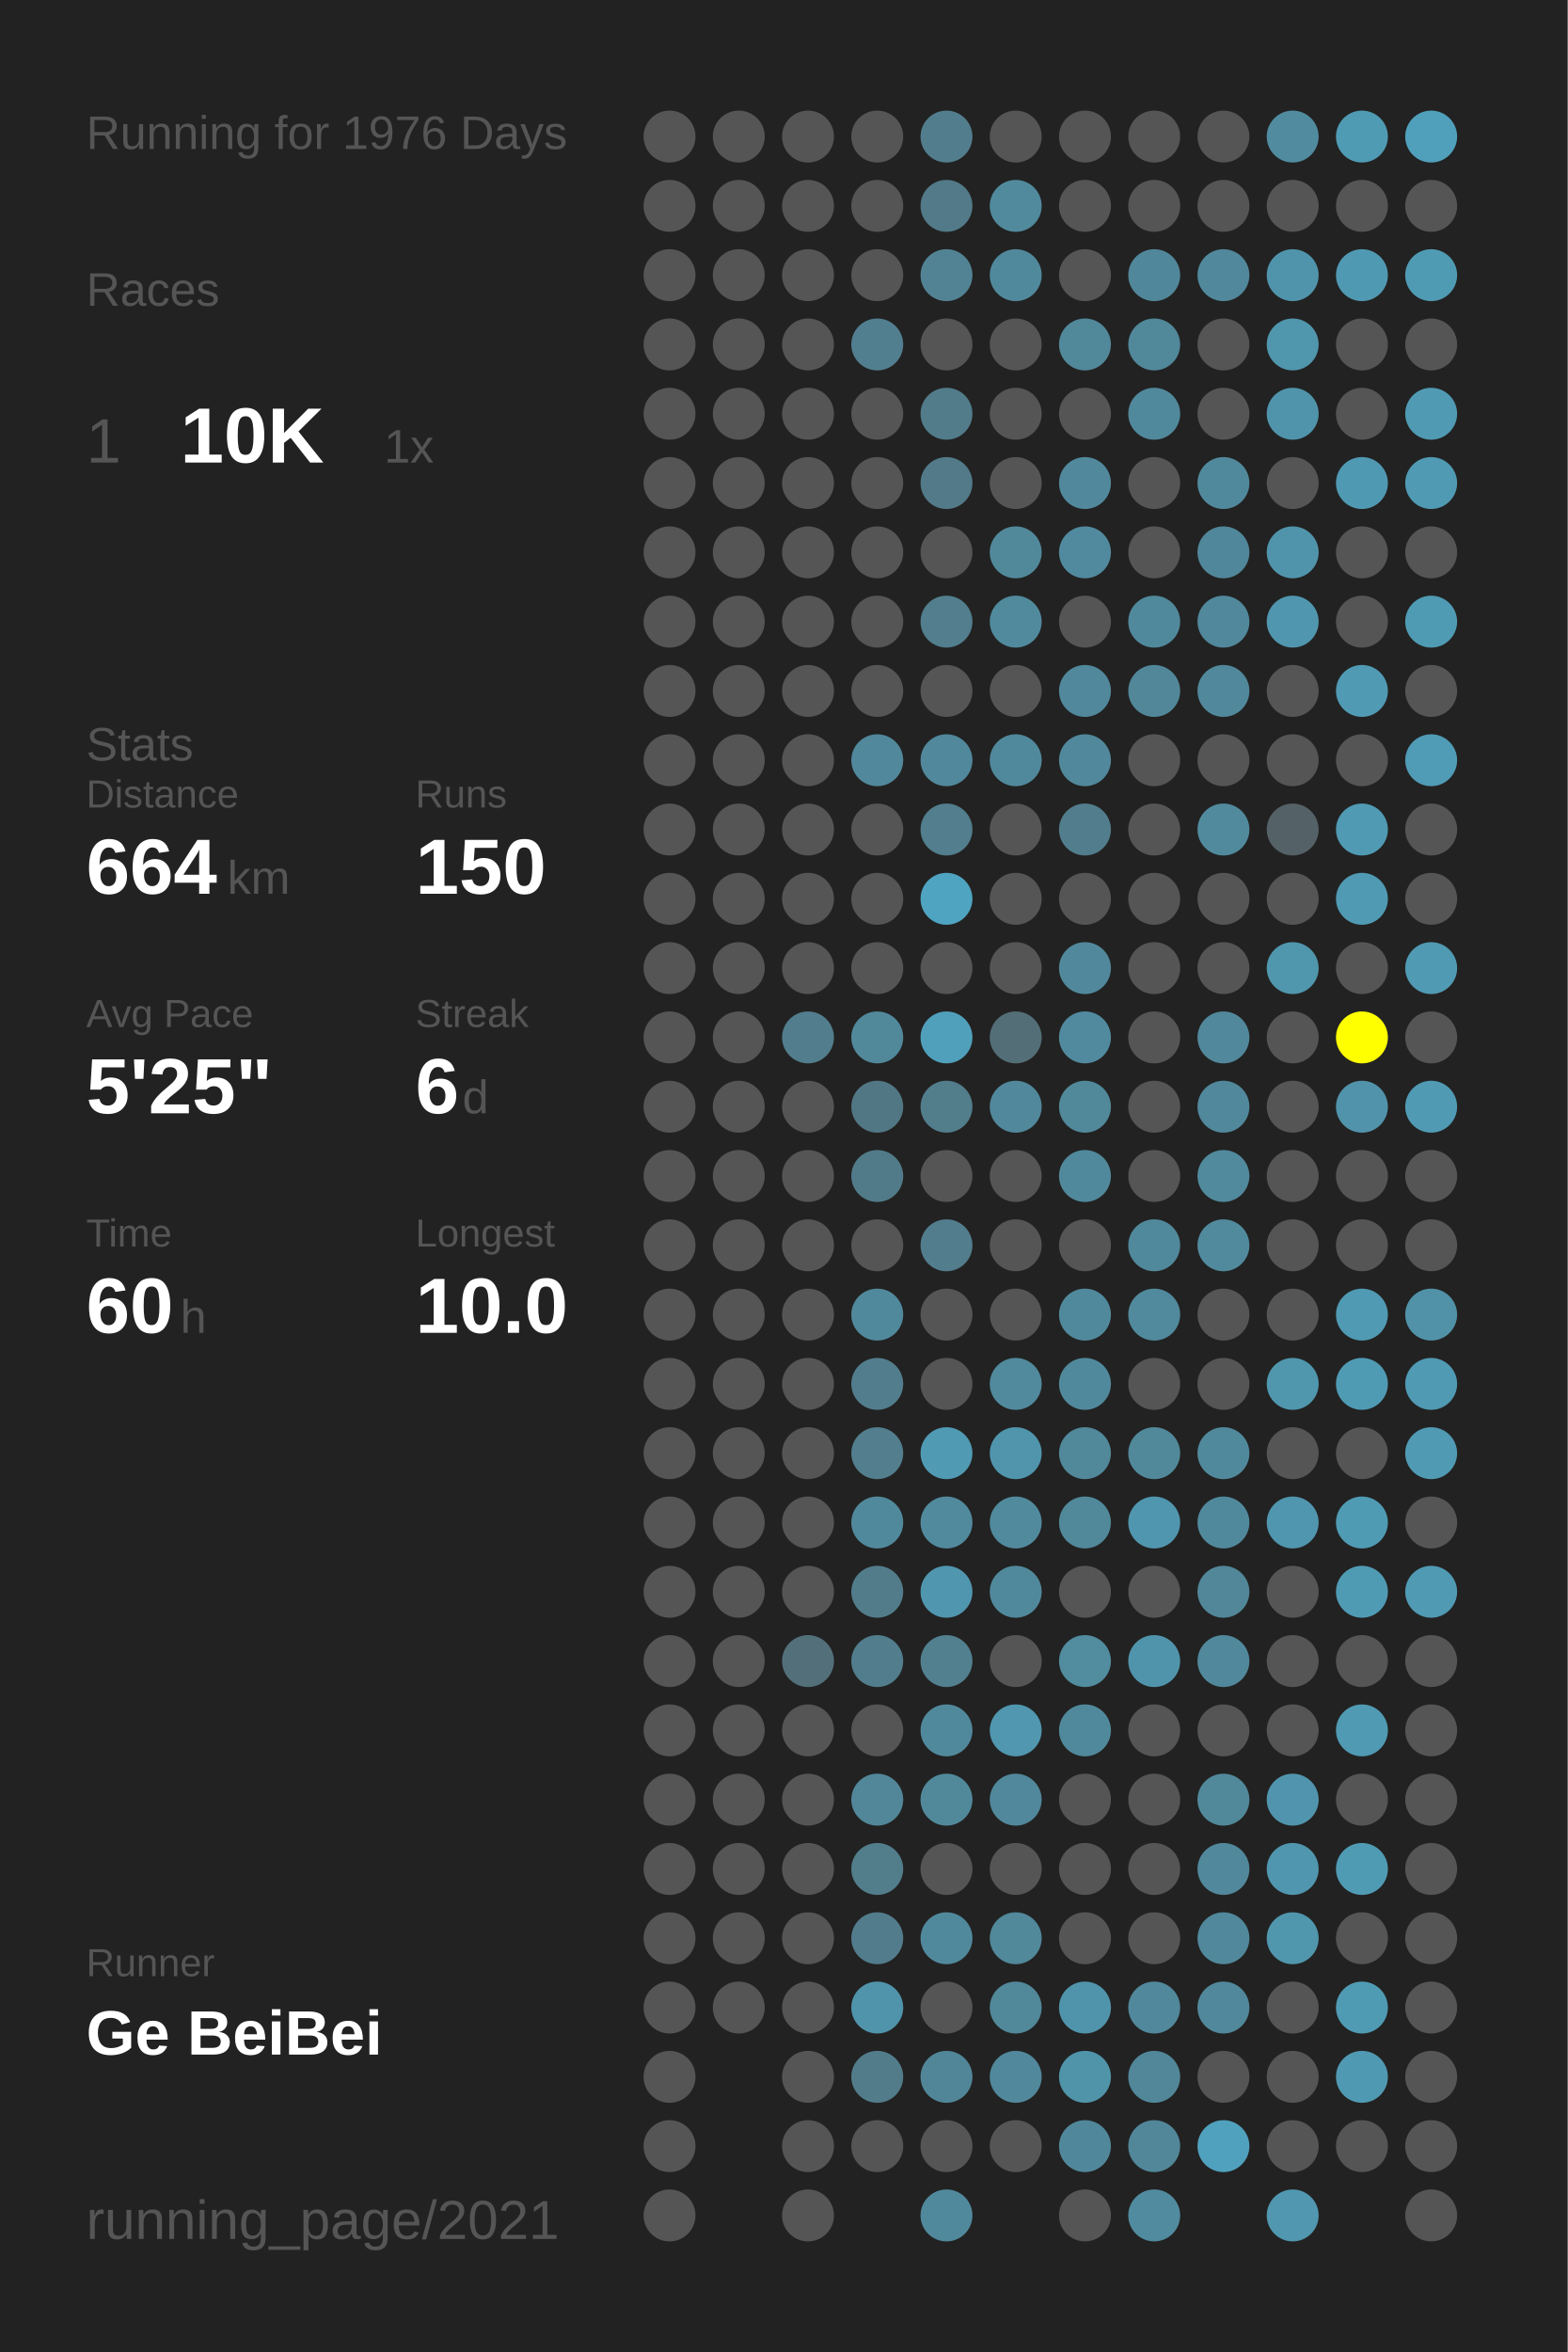
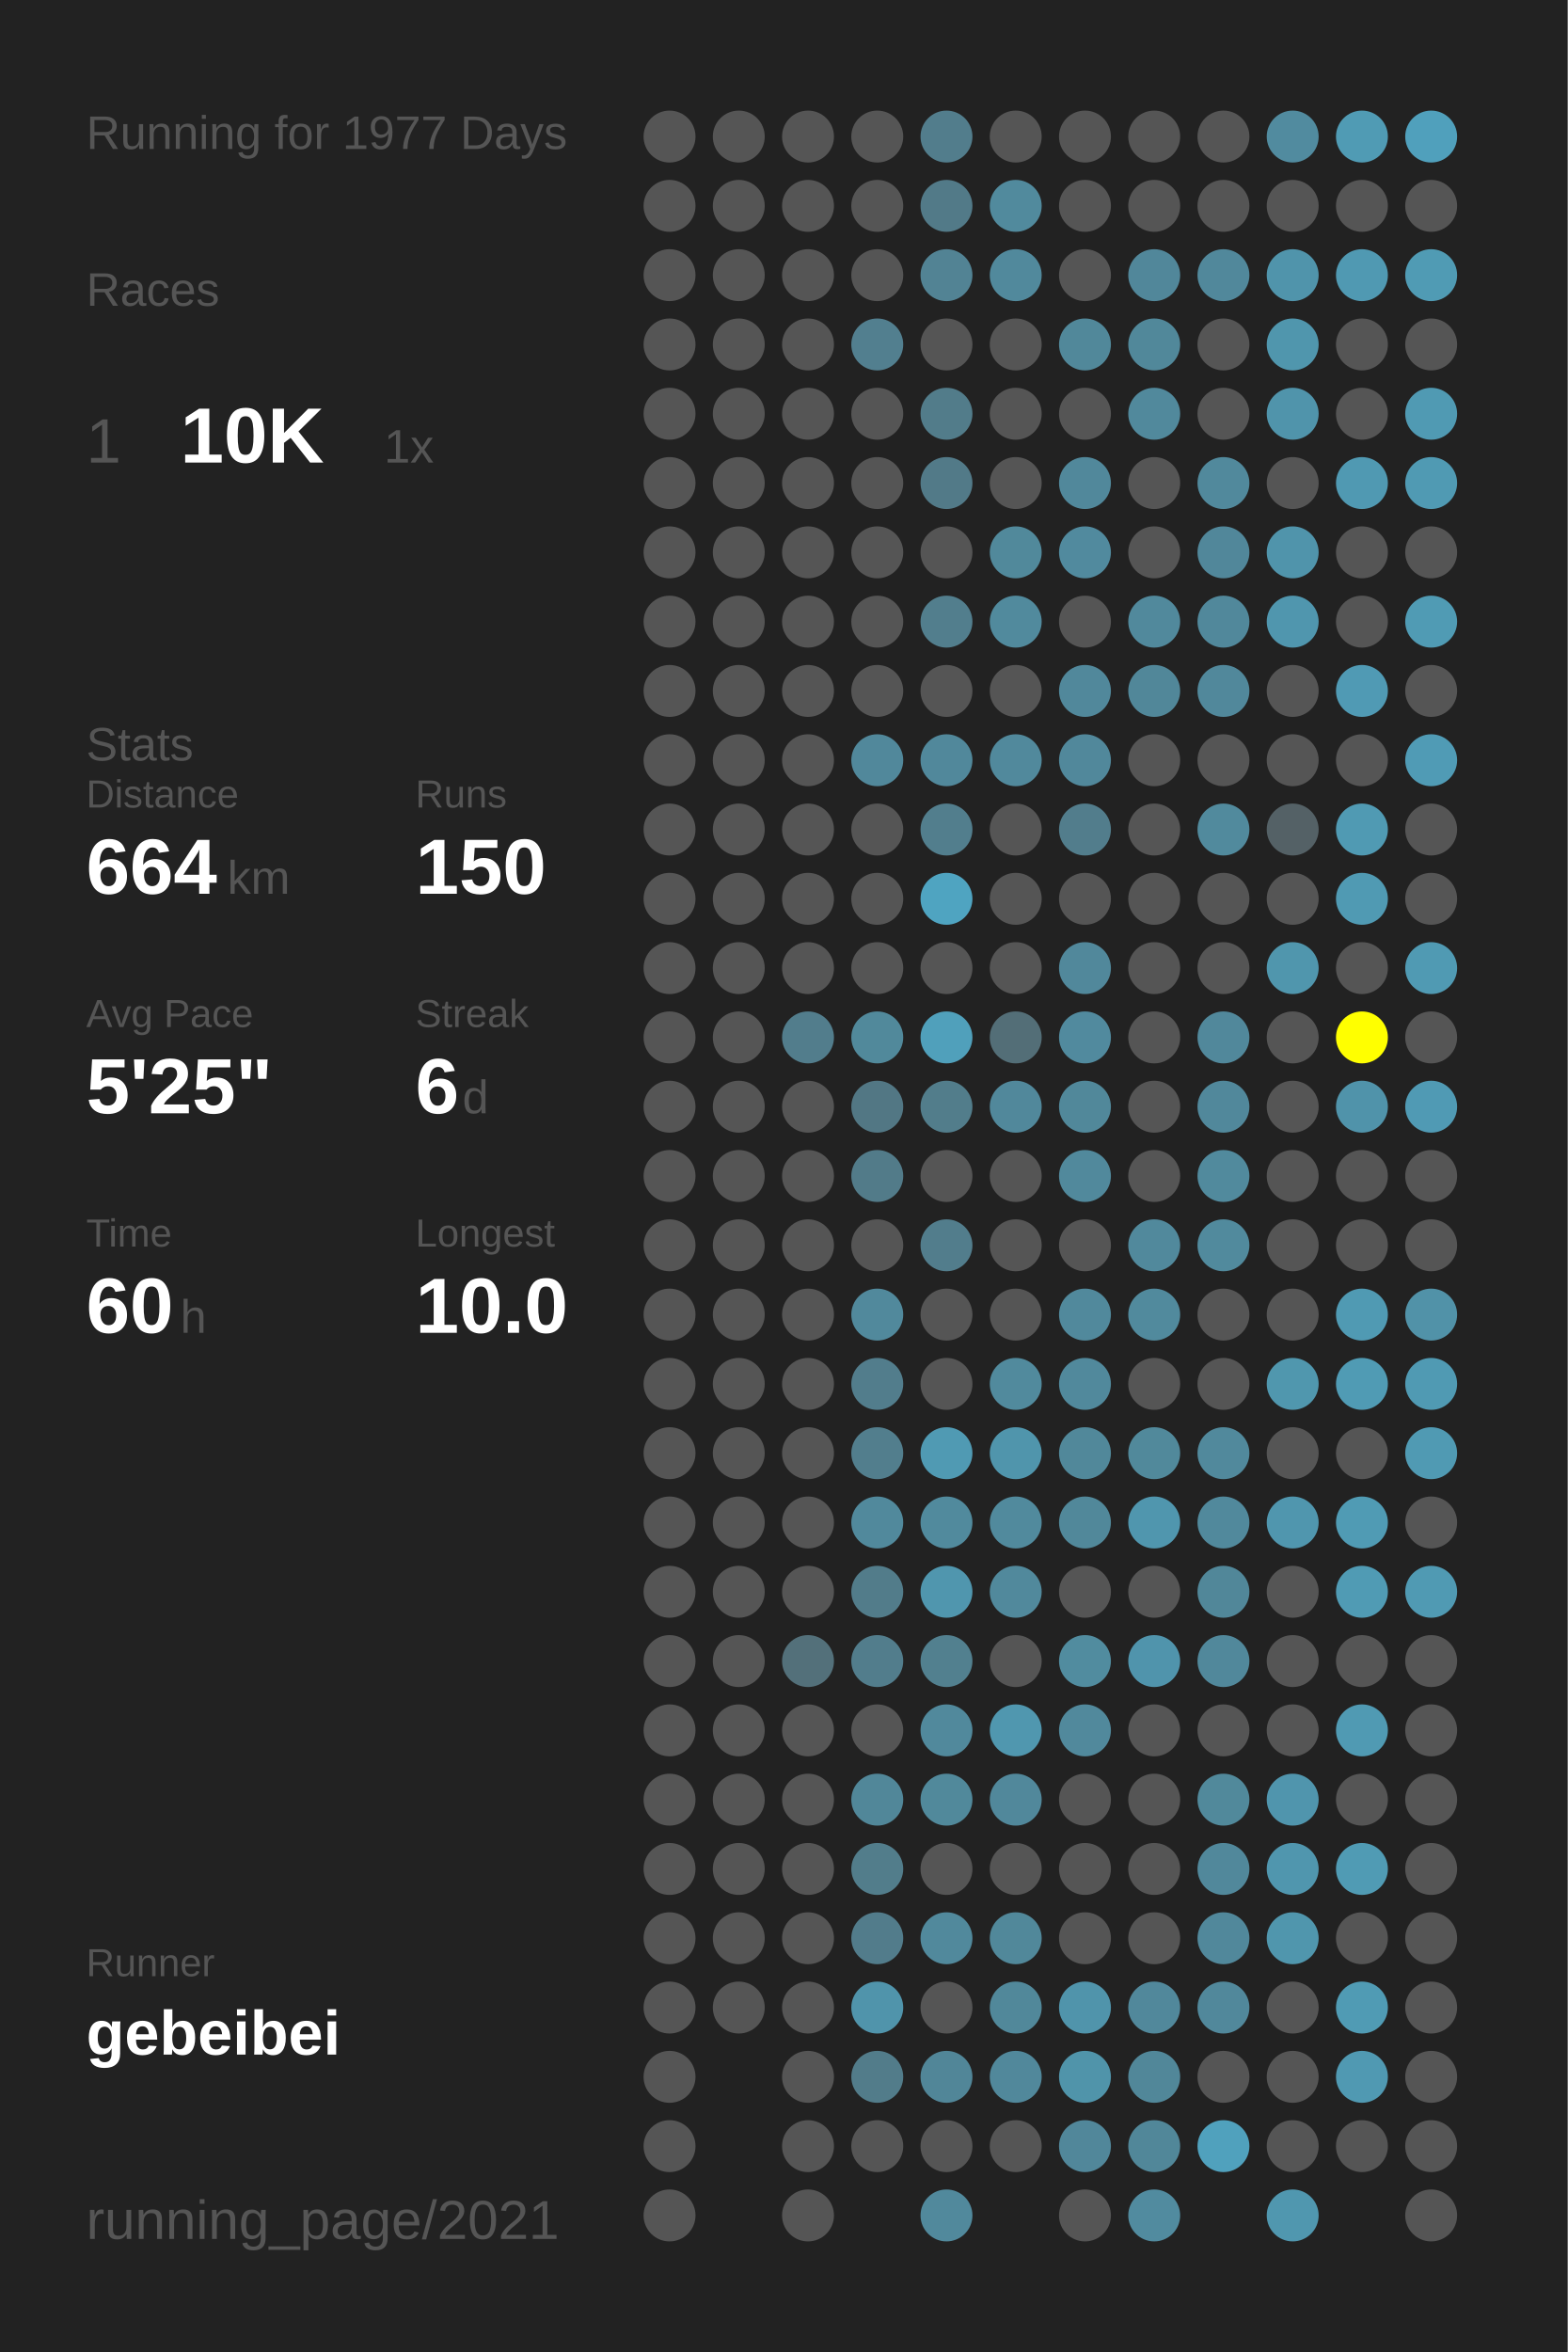
<svg xmlns="http://www.w3.org/2000/svg" baseProfile="full" height="300mm" version="1.1" viewBox="0,0,200,300" width="200mm">
  <defs />
  <rect fill="#222222" height="300" width="200" x="0" y="0" />
-   <text fill="#555555" style="font-size:6px; font-family:Arial;" x="11" y="19">Running for 1976 Days</text>
+   <text fill="#555555" style="font-size:6px; font-family:Arial;" x="11" y="19">Running for 1977 Days</text>
  <text fill="#555555" style="font-size:6px; font-family:Arial;" x="11" y="39">Races</text>
  <text fill="#555555" style="font-size:8px; font-family:Arial;" x="11" y="59">1</text>
  <text fill="#FFFFFF" style="font-size:10px; font-family:Arial; font-weight:bold;" x="23" y="59">10K</text>
  <text fill="#555555" style="font-size:6px; font-family:Arial;" x="49" y="59">1x</text>
  <text fill="#555555" style="font-size:6px; font-family:Arial;" x="11" y="97">Stats</text>
  <text fill="#555555" style="font-size:5px; font-family:Arial;" x="11" y="103">Distance</text>
  <text fill="#FFFFFF" style="font-size:10px; font-family:Arial; font-weight:bold;" x="11" y="114">664</text>
  <text fill="#555555" style="font-size:6px; font-family:Arial;" x="29" y="114">km</text>
  <text fill="#555555" style="font-size:5px; font-family:Arial;" x="53" y="103">Runs</text>
  <text fill="#FFFFFF" style="font-size:10px; font-family:Arial; font-weight:bold;" x="53" y="114">150</text>
  <text fill="#555555" style="font-size:5px; font-family:Arial;" x="11" y="131">Avg Pace</text>
  <text fill="#FFFFFF" style="font-size:10px; font-family:Arial; font-weight:bold;" x="11" y="142">5'25"</text>
  <text fill="#555555" style="font-size:5px; font-family:Arial;" x="53" y="131">Streak</text>
  <text fill="#FFFFFF" style="font-size:10px; font-family:Arial; font-weight:bold;" x="53" y="142">6</text>
  <text fill="#555555" style="font-size:6px; font-family:Arial;" x="59" y="142">d</text>
  <text fill="#555555" style="font-size:5px; font-family:Arial;" x="11" y="159">Time</text>
  <text fill="#FFFFFF" style="font-size:10px; font-family:Arial; font-weight:bold;" x="11" y="170">60</text>
  <text fill="#555555" style="font-size:6px; font-family:Arial;" x="23" y="170">h</text>
  <text fill="#555555" style="font-size:5px; font-family:Arial;" x="53" y="159">Longest</text>
  <text fill="#FFFFFF" style="font-size:10px; font-family:Arial; font-weight:bold;" x="53" y="170">10.0</text>
  <text fill="#555555" style="font-size:5px; font-family:Arial;" x="11" y="252.065">Runner</text>
-   <text fill="#FFFFFF" style="font-size:8px; font-family:Arial; font-weight:bold;" x="11" y="262.065">Ge BeiBei</text>
+   <text fill="#FFFFFF" style="font-size:8px; font-family:Arial; font-weight:bold;" x="11" y="262.065">gebeibei</text>
  <text fill="#555555" style="font-size:7px; font-family:Arial;" x="11" y="285.581">running_page/2021</text>
  <circle cx="85.417" cy="17.419" fill="#555555" r="3.312" />
  <circle cx="85.417" cy="26.258" fill="#555555" r="3.312" />
  <circle cx="85.417" cy="35.097" fill="#555555" r="3.312" />
  <circle cx="85.417" cy="43.935" fill="#555555" r="3.312" />
  <circle cx="85.417" cy="52.774" fill="#555555" r="3.312" />
  <circle cx="85.417" cy="61.613" fill="#555555" r="3.312" />
  <circle cx="85.417" cy="70.452" fill="#555555" r="3.312" />
  <circle cx="85.417" cy="79.29" fill="#555555" r="3.312" />
  <circle cx="85.417" cy="88.129" fill="#555555" r="3.312" />
  <circle cx="85.417" cy="96.968" fill="#555555" r="3.312" />
  <circle cx="85.417" cy="105.806" fill="#555555" r="3.312" />
  <circle cx="85.417" cy="114.645" fill="#555555" r="3.312" />
  <circle cx="85.417" cy="123.484" fill="#555555" r="3.312" />
  <circle cx="85.417" cy="132.323" fill="#555555" r="3.312" />
  <circle cx="85.417" cy="141.161" fill="#555555" r="3.312" />
  <circle cx="85.417" cy="150" fill="#555555" r="3.312" />
  <circle cx="85.417" cy="158.839" fill="#555555" r="3.312" />
  <circle cx="85.417" cy="167.677" fill="#555555" r="3.312" />
  <circle cx="85.417" cy="176.516" fill="#555555" r="3.312" />
  <circle cx="85.417" cy="185.355" fill="#555555" r="3.312" />
  <circle cx="85.417" cy="194.194" fill="#555555" r="3.312" />
  <circle cx="85.417" cy="203.032" fill="#555555" r="3.312" />
  <circle cx="85.417" cy="211.871" fill="#555555" r="3.312" />
  <circle cx="85.417" cy="220.71" fill="#555555" r="3.312" />
  <circle cx="85.417" cy="229.548" fill="#555555" r="3.312" />
  <circle cx="85.417" cy="238.387" fill="#555555" r="3.312" />
  <circle cx="85.417" cy="247.226" fill="#555555" r="3.312" />
  <circle cx="85.417" cy="256.065" fill="#555555" r="3.312" />
  <circle cx="85.417" cy="264.903" fill="#555555" r="3.312" />
  <circle cx="85.417" cy="273.742" fill="#555555" r="3.312" />
  <circle cx="85.417" cy="282.581" fill="#555555" r="3.312" />
  <circle cx="94.25" cy="17.419" fill="#555555" r="3.312" />
  <circle cx="94.25" cy="26.258" fill="#555555" r="3.312" />
  <circle cx="94.25" cy="35.097" fill="#555555" r="3.312" />
  <circle cx="94.25" cy="43.935" fill="#555555" r="3.312" />
  <circle cx="94.25" cy="52.774" fill="#555555" r="3.312" />
  <circle cx="94.25" cy="61.613" fill="#555555" r="3.312" />
  <circle cx="94.25" cy="70.452" fill="#555555" r="3.312" />
  <circle cx="94.25" cy="79.29" fill="#555555" r="3.312" />
  <circle cx="94.25" cy="88.129" fill="#555555" r="3.312" />
  <circle cx="94.25" cy="96.968" fill="#555555" r="3.312" />
  <circle cx="94.25" cy="105.806" fill="#555555" r="3.312" />
  <circle cx="94.25" cy="114.645" fill="#555555" r="3.312" />
  <circle cx="94.25" cy="123.484" fill="#555555" r="3.312" />
  <circle cx="94.25" cy="132.323" fill="#555555" r="3.312" />
  <circle cx="94.25" cy="141.161" fill="#555555" r="3.312" />
  <circle cx="94.25" cy="150" fill="#555555" r="3.312" />
  <circle cx="94.25" cy="158.839" fill="#555555" r="3.312" />
  <circle cx="94.25" cy="167.677" fill="#555555" r="3.312" />
  <circle cx="94.25" cy="176.516" fill="#555555" r="3.312" />
  <circle cx="94.25" cy="185.355" fill="#555555" r="3.312" />
  <circle cx="94.25" cy="194.194" fill="#555555" r="3.312" />
  <circle cx="94.25" cy="203.032" fill="#555555" r="3.312" />
  <circle cx="94.25" cy="211.871" fill="#555555" r="3.312" />
  <circle cx="94.25" cy="220.71" fill="#555555" r="3.312" />
  <circle cx="94.25" cy="229.548" fill="#555555" r="3.312" />
  <circle cx="94.25" cy="238.387" fill="#555555" r="3.312" />
  <circle cx="94.25" cy="247.226" fill="#555555" r="3.312" />
  <circle cx="94.25" cy="256.065" fill="#555555" r="3.312" />
  <circle cx="103.083" cy="17.419" fill="#555555" r="3.312" />
  <circle cx="103.083" cy="26.258" fill="#555555" r="3.312" />
  <circle cx="103.083" cy="35.097" fill="#555555" r="3.312" />
  <circle cx="103.083" cy="43.935" fill="#555555" r="3.312" />
  <circle cx="103.083" cy="52.774" fill="#555555" r="3.312" />
  <circle cx="103.083" cy="61.613" fill="#555555" r="3.312" />
  <circle cx="103.083" cy="70.452" fill="#555555" r="3.312" />
  <circle cx="103.083" cy="79.29" fill="#555555" r="3.312" />
  <circle cx="103.083" cy="88.129" fill="#555555" r="3.312" />
  <circle cx="103.083" cy="96.968" fill="#555555" r="3.312" />
  <circle cx="103.083" cy="105.806" fill="#555555" r="3.312" />
  <circle cx="103.083" cy="114.645" fill="#555555" r="3.312" />
  <circle cx="103.083" cy="123.484" fill="#555555" r="3.312" />
  <circle cx="103.083" cy="132.323" fill="#527d8c" r="3.312" />
  <circle cx="103.083" cy="141.161" fill="#555555" r="3.312" />
  <circle cx="103.083" cy="150" fill="#555555" r="3.312" />
  <circle cx="103.083" cy="158.839" fill="#555555" r="3.312" />
  <circle cx="103.083" cy="167.677" fill="#555555" r="3.312" />
  <circle cx="103.083" cy="176.516" fill="#555555" r="3.312" />
  <circle cx="103.083" cy="185.355" fill="#555555" r="3.312" />
  <circle cx="103.083" cy="194.194" fill="#555555" r="3.312" />
  <circle cx="103.083" cy="203.032" fill="#555555" r="3.312" />
  <circle cx="103.083" cy="211.871" fill="#53707a" r="3.312" />
  <circle cx="103.083" cy="220.71" fill="#555555" r="3.312" />
  <circle cx="103.083" cy="229.548" fill="#555555" r="3.312" />
  <circle cx="103.083" cy="238.387" fill="#555555" r="3.312" />
  <circle cx="103.083" cy="247.226" fill="#555555" r="3.312" />
  <circle cx="103.083" cy="256.065" fill="#555555" r="3.312" />
  <circle cx="103.083" cy="264.903" fill="#555555" r="3.312" />
  <circle cx="103.083" cy="273.742" fill="#555555" r="3.312" />
  <circle cx="103.083" cy="282.581" fill="#555555" r="3.312" />
  <circle cx="111.917" cy="17.419" fill="#555555" r="3.312" />
  <circle cx="111.917" cy="26.258" fill="#555555" r="3.312" />
  <circle cx="111.917" cy="35.097" fill="#555555" r="3.312" />
  <circle cx="111.917" cy="43.935" fill="#527f8f" r="3.312" />
  <circle cx="111.917" cy="52.774" fill="#555555" r="3.312" />
  <circle cx="111.917" cy="61.613" fill="#555555" r="3.312" />
  <circle cx="111.917" cy="70.452" fill="#555555" r="3.312" />
  <circle cx="111.917" cy="79.29" fill="#555555" r="3.312" />
  <circle cx="111.917" cy="88.129" fill="#555555" r="3.312" />
  <circle cx="111.917" cy="96.968" fill="#51889b" r="3.312" />
  <circle cx="111.917" cy="105.806" fill="#555555" r="3.312" />
  <circle cx="111.917" cy="114.645" fill="#555555" r="3.312" />
  <circle cx="111.917" cy="123.484" fill="#555555" r="3.312" />
  <circle cx="111.917" cy="132.323" fill="#51899b" r="3.312" />
  <circle cx="111.917" cy="141.161" fill="#527784" r="3.312" />
  <circle cx="111.917" cy="150" fill="#527b89" r="3.312" />
  <circle cx="111.917" cy="158.839" fill="#555555" r="3.312" />
  <circle cx="111.917" cy="167.677" fill="#51899c" r="3.312" />
  <circle cx="111.917" cy="176.516" fill="#527d8c" r="3.312" />
  <circle cx="111.917" cy="185.355" fill="#527e8d" r="3.312" />
  <circle cx="111.917" cy="194.194" fill="#51899c" r="3.312" />
  <circle cx="111.917" cy="203.032" fill="#527c8a" r="3.312" />
  <circle cx="111.917" cy="211.871" fill="#527d8c" r="3.312" />
  <circle cx="111.917" cy="220.71" fill="#555555" r="3.312" />
  <circle cx="111.917" cy="229.548" fill="#518799" r="3.312" />
  <circle cx="111.917" cy="238.387" fill="#527d8b" r="3.312" />
  <circle cx="111.917" cy="247.226" fill="#527c8b" r="3.312" />
  <circle cx="111.917" cy="256.065" fill="#5094ab" r="3.312" />
  <circle cx="111.917" cy="264.903" fill="#527c8a" r="3.312" />
  <circle cx="111.917" cy="273.742" fill="#555555" r="3.312" />
  <circle cx="120.75" cy="17.419" fill="#527d8c" r="3.312" />
  <circle cx="120.75" cy="26.258" fill="#527a88" r="3.312" />
  <circle cx="120.75" cy="35.097" fill="#528394" r="3.312" />
  <circle cx="120.75" cy="43.935" fill="#555555" r="3.312" />
  <circle cx="120.75" cy="52.774" fill="#527c8a" r="3.312" />
  <circle cx="120.75" cy="61.613" fill="#527a88" r="3.312" />
  <circle cx="120.75" cy="70.452" fill="#555555" r="3.312" />
  <circle cx="120.75" cy="79.29" fill="#527e8d" r="3.312" />
  <circle cx="120.75" cy="88.129" fill="#555555" r="3.312" />
  <circle cx="120.75" cy="96.968" fill="#51889b" r="3.312" />
  <circle cx="120.75" cy="105.806" fill="#527e8d" r="3.312" />
  <circle cx="120.75" cy="114.645" fill="#4fa4c1" r="3.312" />
  <circle cx="120.75" cy="123.484" fill="#555555" r="3.312" />
  <circle cx="120.75" cy="132.323" fill="#50a0bb" r="3.312" />
  <circle cx="120.75" cy="141.161" fill="#527d8b" r="3.312" />
  <circle cx="120.75" cy="150" fill="#555555" r="3.312" />
  <circle cx="120.75" cy="158.839" fill="#527d8c" r="3.312" />
  <circle cx="120.75" cy="167.677" fill="#555555" r="3.312" />
  <circle cx="120.75" cy="176.516" fill="#555555" r="3.312" />
  <circle cx="120.75" cy="185.355" fill="#509ab3" r="3.312" />
  <circle cx="120.75" cy="194.194" fill="#518a9d" r="3.312" />
  <circle cx="120.75" cy="203.032" fill="#5096ae" r="3.312" />
  <circle cx="120.75" cy="211.871" fill="#52808f" r="3.312" />
  <circle cx="120.75" cy="220.71" fill="#51899c" r="3.312" />
  <circle cx="120.75" cy="229.548" fill="#51899b" r="3.312" />
  <circle cx="120.75" cy="238.387" fill="#555555" r="3.312" />
  <circle cx="120.75" cy="247.226" fill="#51899c" r="3.312" />
  <circle cx="120.75" cy="256.065" fill="#555555" r="3.312" />
  <circle cx="120.75" cy="264.903" fill="#518698" r="3.312" />
  <circle cx="120.75" cy="273.742" fill="#555555" r="3.312" />
  <circle cx="120.75" cy="282.581" fill="#51899c" r="3.312" />
  <circle cx="129.583" cy="17.419" fill="#555555" r="3.312" />
  <circle cx="129.583" cy="26.258" fill="#518a9d" r="3.312" />
  <circle cx="129.583" cy="35.097" fill="#51899c" r="3.312" />
  <circle cx="129.583" cy="43.935" fill="#555555" r="3.312" />
  <circle cx="129.583" cy="52.774" fill="#555555" r="3.312" />
  <circle cx="129.583" cy="61.613" fill="#555555" r="3.312" />
  <circle cx="129.583" cy="70.452" fill="#51899b" r="3.312" />
  <circle cx="129.583" cy="79.29" fill="#518a9d" r="3.312" />
  <circle cx="129.583" cy="88.129" fill="#555555" r="3.312" />
  <circle cx="129.583" cy="96.968" fill="#51899c" r="3.312" />
  <circle cx="129.583" cy="105.806" fill="#555555" r="3.312" />
  <circle cx="129.583" cy="114.645" fill="#555555" r="3.312" />
  <circle cx="129.583" cy="123.484" fill="#555555" r="3.312" />
  <circle cx="129.583" cy="132.323" fill="#536e77" r="3.312" />
  <circle cx="129.583" cy="141.161" fill="#51889b" r="3.312" />
  <circle cx="129.583" cy="150" fill="#555555" r="3.312" />
  <circle cx="129.583" cy="158.839" fill="#555555" r="3.312" />
  <circle cx="129.583" cy="167.677" fill="#555555" r="3.312" />
  <circle cx="129.583" cy="176.516" fill="#518a9d" r="3.312" />
  <circle cx="129.583" cy="185.355" fill="#5095ac" r="3.312" />
  <circle cx="129.583" cy="194.194" fill="#518a9d" r="3.312" />
  <circle cx="129.583" cy="203.032" fill="#51899c" r="3.312" />
  <circle cx="129.583" cy="211.871" fill="#555555" r="3.312" />
  <circle cx="129.583" cy="220.71" fill="#5097af" r="3.312" />
  <circle cx="129.583" cy="229.548" fill="#51889b" r="3.312" />
  <circle cx="129.583" cy="238.387" fill="#555555" r="3.312" />
  <circle cx="129.583" cy="247.226" fill="#51889a" r="3.312" />
  <circle cx="129.583" cy="256.065" fill="#51889a" r="3.312" />
  <circle cx="129.583" cy="264.903" fill="#51889b" r="3.312" />
  <circle cx="129.583" cy="273.742" fill="#555555" r="3.312" />
  <circle cx="138.417" cy="17.419" fill="#555555" r="3.312" />
  <circle cx="138.417" cy="26.258" fill="#555555" r="3.312" />
  <circle cx="138.417" cy="35.097" fill="#555555" r="3.312" />
  <circle cx="138.417" cy="43.935" fill="#51889a" r="3.312" />
  <circle cx="138.417" cy="52.774" fill="#555555" r="3.312" />
  <circle cx="138.417" cy="61.613" fill="#51889b" r="3.312" />
  <circle cx="138.417" cy="70.452" fill="#518a9e" r="3.312" />
  <circle cx="138.417" cy="79.29" fill="#555555" r="3.312" />
  <circle cx="138.417" cy="88.129" fill="#51889b" r="3.312" />
  <circle cx="138.417" cy="96.968" fill="#51889b" r="3.312" />
  <circle cx="138.417" cy="105.806" fill="#527d8c" r="3.312" />
  <circle cx="138.417" cy="114.645" fill="#555555" r="3.312" />
  <circle cx="138.417" cy="123.484" fill="#51889b" r="3.312" />
  <circle cx="138.417" cy="132.323" fill="#518a9e" r="3.312" />
  <circle cx="138.417" cy="141.161" fill="#51889a" r="3.312" />
  <circle cx="138.417" cy="150" fill="#51899c" r="3.312" />
  <circle cx="138.417" cy="158.839" fill="#555555" r="3.312" />
  <circle cx="138.417" cy="167.677" fill="#51899c" r="3.312" />
  <circle cx="138.417" cy="176.516" fill="#51899c" r="3.312" />
  <circle cx="138.417" cy="185.355" fill="#51889a" r="3.312" />
  <circle cx="138.417" cy="194.194" fill="#51889a" r="3.312" />
  <circle cx="138.417" cy="203.032" fill="#555555" r="3.312" />
  <circle cx="138.417" cy="211.871" fill="#518c9f" r="3.312" />
  <circle cx="138.417" cy="220.71" fill="#51899c" r="3.312" />
  <circle cx="138.417" cy="229.548" fill="#555555" r="3.312" />
  <circle cx="138.417" cy="238.387" fill="#555555" r="3.312" />
  <circle cx="138.417" cy="247.226" fill="#555555" r="3.312" />
  <circle cx="138.417" cy="256.065" fill="#5094ab" r="3.312" />
  <circle cx="138.417" cy="264.903" fill="#5094aa" r="3.312" />
  <circle cx="138.417" cy="273.742" fill="#51879a" r="3.312" />
  <circle cx="138.417" cy="282.581" fill="#555555" r="3.312" />
  <circle cx="147.25" cy="17.419" fill="#555555" r="3.312" />
  <circle cx="147.25" cy="26.258" fill="#555555" r="3.312" />
  <circle cx="147.25" cy="35.097" fill="#51879a" r="3.312" />
  <circle cx="147.25" cy="43.935" fill="#51889a" r="3.312" />
  <circle cx="147.25" cy="52.774" fill="#51899c" r="3.312" />
  <circle cx="147.25" cy="61.613" fill="#555555" r="3.312" />
  <circle cx="147.25" cy="70.452" fill="#555555" r="3.312" />
  <circle cx="147.25" cy="79.29" fill="#51899c" r="3.312" />
  <circle cx="147.25" cy="88.129" fill="#518799" r="3.312" />
  <circle cx="147.25" cy="96.968" fill="#555555" r="3.312" />
  <circle cx="147.25" cy="105.806" fill="#555555" r="3.312" />
  <circle cx="147.25" cy="114.645" fill="#555555" r="3.312" />
  <circle cx="147.25" cy="123.484" fill="#555555" r="3.312" />
  <circle cx="147.25" cy="132.323" fill="#555555" r="3.312" />
  <circle cx="147.25" cy="141.161" fill="#555555" r="3.312" />
  <circle cx="147.25" cy="150" fill="#555555" r="3.312" />
  <circle cx="147.25" cy="158.839" fill="#51899c" r="3.312" />
  <circle cx="147.25" cy="167.677" fill="#518a9d" r="3.312" />
  <circle cx="147.25" cy="176.516" fill="#555555" r="3.312" />
  <circle cx="147.25" cy="185.355" fill="#51899b" r="3.312" />
  <circle cx="147.25" cy="194.194" fill="#5096ae" r="3.312" />
  <circle cx="147.25" cy="203.032" fill="#555555" r="3.312" />
  <circle cx="147.25" cy="211.871" fill="#5094ac" r="3.312" />
  <circle cx="147.25" cy="220.71" fill="#555555" r="3.312" />
  <circle cx="147.25" cy="229.548" fill="#555555" r="3.312" />
  <circle cx="147.25" cy="238.387" fill="#555555" r="3.312" />
  <circle cx="147.25" cy="247.226" fill="#555555" r="3.312" />
  <circle cx="147.25" cy="256.065" fill="#51889b" r="3.312" />
  <circle cx="147.25" cy="264.903" fill="#518799" r="3.312" />
  <circle cx="147.25" cy="273.742" fill="#518799" r="3.312" />
  <circle cx="147.25" cy="282.581" fill="#518b9f" r="3.312" />
  <circle cx="156.083" cy="17.419" fill="#555555" r="3.312" />
  <circle cx="156.083" cy="26.258" fill="#555555" r="3.312" />
  <circle cx="156.083" cy="35.097" fill="#51889b" r="3.312" />
  <circle cx="156.083" cy="43.935" fill="#555555" r="3.312" />
  <circle cx="156.083" cy="52.774" fill="#555555" r="3.312" />
  <circle cx="156.083" cy="61.613" fill="#51899c" r="3.312" />
  <circle cx="156.083" cy="70.452" fill="#51879a" r="3.312" />
  <circle cx="156.083" cy="79.29" fill="#51889b" r="3.312" />
  <circle cx="156.083" cy="88.129" fill="#51889b" r="3.312" />
  <circle cx="156.083" cy="96.968" fill="#555555" r="3.312" />
  <circle cx="156.083" cy="105.806" fill="#518a9d" r="3.312" />
  <circle cx="156.083" cy="114.645" fill="#555555" r="3.312" />
  <circle cx="156.083" cy="123.484" fill="#555555" r="3.312" />
  <circle cx="156.083" cy="132.323" fill="#51889b" r="3.312" />
  <circle cx="156.083" cy="141.161" fill="#51889b" r="3.312" />
  <circle cx="156.083" cy="150" fill="#518a9d" r="3.312" />
  <circle cx="156.083" cy="158.839" fill="#518a9d" r="3.312" />
  <circle cx="156.083" cy="167.677" fill="#555555" r="3.312" />
  <circle cx="156.083" cy="176.516" fill="#555555" r="3.312" />
  <circle cx="156.083" cy="185.355" fill="#51899c" r="3.312" />
  <circle cx="156.083" cy="194.194" fill="#51899c" r="3.312" />
  <circle cx="156.083" cy="203.032" fill="#518799" r="3.312" />
  <circle cx="156.083" cy="211.871" fill="#51889b" r="3.312" />
  <circle cx="156.083" cy="220.71" fill="#555555" r="3.312" />
  <circle cx="156.083" cy="229.548" fill="#51899b" r="3.312" />
  <circle cx="156.083" cy="238.387" fill="#51889b" r="3.312" />
  <circle cx="156.083" cy="247.226" fill="#51889b" r="3.312" />
  <circle cx="156.083" cy="256.065" fill="#51889b" r="3.312" />
  <circle cx="156.083" cy="264.903" fill="#555555" r="3.312" />
  <circle cx="156.083" cy="273.742" fill="#50a1bd" r="3.312" />
  <circle cx="164.917" cy="17.419" fill="#518b9f" r="3.312" />
  <circle cx="164.917" cy="26.258" fill="#555555" r="3.312" />
  <circle cx="164.917" cy="35.097" fill="#5094ab" r="3.312" />
  <circle cx="164.917" cy="43.935" fill="#5096ad" r="3.312" />
  <circle cx="164.917" cy="52.774" fill="#5094ab" r="3.312" />
  <circle cx="164.917" cy="61.613" fill="#555555" r="3.312" />
  <circle cx="164.917" cy="70.452" fill="#5094ab" r="3.312" />
  <circle cx="164.917" cy="79.29" fill="#5096ae" r="3.312" />
  <circle cx="164.917" cy="88.129" fill="#555555" r="3.312" />
  <circle cx="164.917" cy="96.968" fill="#555555" r="3.312" />
  <circle cx="164.917" cy="105.806" fill="#546166" r="3.312" />
  <circle cx="164.917" cy="114.645" fill="#555555" r="3.312" />
  <circle cx="164.917" cy="123.484" fill="#5096ad" r="3.312" />
  <circle cx="164.917" cy="132.323" fill="#555555" r="3.312" />
  <circle cx="164.917" cy="141.161" fill="#555555" r="3.312" />
  <circle cx="164.917" cy="150" fill="#555555" r="3.312" />
  <circle cx="164.917" cy="158.839" fill="#555555" r="3.312" />
  <circle cx="164.917" cy="167.677" fill="#555555" r="3.312" />
  <circle cx="164.917" cy="176.516" fill="#5097ae" r="3.312" />
  <circle cx="164.917" cy="185.355" fill="#555555" r="3.312" />
  <circle cx="164.917" cy="194.194" fill="#5096ae" r="3.312" />
  <circle cx="164.917" cy="203.032" fill="#555555" r="3.312" />
  <circle cx="164.917" cy="211.871" fill="#555555" r="3.312" />
  <circle cx="164.917" cy="220.71" fill="#555555" r="3.312" />
  <circle cx="164.917" cy="229.548" fill="#5095ad" r="3.312" />
  <circle cx="164.917" cy="238.387" fill="#5096ae" r="3.312" />
  <circle cx="164.917" cy="247.226" fill="#5096ad" r="3.312" />
  <circle cx="164.917" cy="256.065" fill="#555555" r="3.312" />
  <circle cx="164.917" cy="264.903" fill="#555555" r="3.312" />
  <circle cx="164.917" cy="273.742" fill="#555555" r="3.312" />
  <circle cx="164.917" cy="282.581" fill="#5097af" r="3.312" />
  <circle cx="173.75" cy="17.419" fill="#509bb4" r="3.312" />
  <circle cx="173.75" cy="26.258" fill="#555555" r="3.312" />
  <circle cx="173.75" cy="35.097" fill="#5099b2" r="3.312" />
  <circle cx="173.75" cy="43.935" fill="#555555" r="3.312" />
  <circle cx="173.75" cy="52.774" fill="#555555" r="3.312" />
  <circle cx="173.75" cy="61.613" fill="#5099b2" r="3.312" />
  <circle cx="173.75" cy="70.452" fill="#555555" r="3.312" />
  <circle cx="173.75" cy="79.29" fill="#555555" r="3.312" />
  <circle cx="173.75" cy="88.129" fill="#509ab4" r="3.312" />
  <circle cx="173.75" cy="96.968" fill="#555555" r="3.312" />
  <circle cx="173.75" cy="105.806" fill="#509ab3" r="3.312" />
  <circle cx="173.75" cy="114.645" fill="#509ab3" r="3.312" />
  <circle cx="173.75" cy="123.484" fill="#555555" r="3.312" />
  <circle cx="173.75" cy="132.323" fill="#FFFF00" r="3.312" />
  <circle cx="173.75" cy="141.161" fill="#5093aa" r="3.312" />
  <circle cx="173.75" cy="150" fill="#555555" r="3.312" />
  <circle cx="173.75" cy="158.839" fill="#555555" r="3.312" />
  <circle cx="173.75" cy="167.677" fill="#509ab3" r="3.312" />
  <circle cx="173.75" cy="176.516" fill="#509bb4" r="3.312" />
  <circle cx="173.75" cy="185.355" fill="#555555" r="3.312" />
  <circle cx="173.75" cy="194.194" fill="#509bb4" r="3.312" />
  <circle cx="173.75" cy="203.032" fill="#509bb4" r="3.312" />
  <circle cx="173.75" cy="211.871" fill="#555555" r="3.312" />
  <circle cx="173.75" cy="220.71" fill="#509ab3" r="3.312" />
  <circle cx="173.75" cy="229.548" fill="#555555" r="3.312" />
  <circle cx="173.75" cy="238.387" fill="#509bb4" r="3.312" />
  <circle cx="173.75" cy="247.226" fill="#555555" r="3.312" />
  <circle cx="173.75" cy="256.065" fill="#509bb4" r="3.312" />
  <circle cx="173.75" cy="264.903" fill="#5099b2" r="3.312" />
  <circle cx="173.75" cy="273.742" fill="#555555" r="3.312" />
  <circle cx="182.583" cy="17.419" fill="#50a0bc" r="3.312" />
  <circle cx="182.583" cy="26.258" fill="#555555" r="3.312" />
  <circle cx="182.583" cy="35.097" fill="#509bb4" r="3.312" />
  <circle cx="182.583" cy="43.935" fill="#555555" r="3.312" />
  <circle cx="182.583" cy="52.774" fill="#509ab3" r="3.312" />
  <circle cx="182.583" cy="61.613" fill="#509ab3" r="3.312" />
  <circle cx="182.583" cy="70.452" fill="#555555" r="3.312" />
  <circle cx="182.583" cy="79.29" fill="#509bb4" r="3.312" />
  <circle cx="182.583" cy="88.129" fill="#555555" r="3.312" />
  <circle cx="182.583" cy="96.968" fill="#509bb5" r="3.312" />
  <circle cx="182.583" cy="105.806" fill="#555555" r="3.312" />
  <circle cx="182.583" cy="114.645" fill="#555555" r="3.312" />
  <circle cx="182.583" cy="123.484" fill="#509ab3" r="3.312" />
  <circle cx="182.583" cy="132.323" fill="#555555" r="3.312" />
  <circle cx="182.583" cy="141.161" fill="#509ab4" r="3.312" />
  <circle cx="182.583" cy="150" fill="#555555" r="3.312" />
  <circle cx="182.583" cy="158.839" fill="#555555" r="3.312" />
  <circle cx="182.583" cy="167.677" fill="#5192a8" r="3.312" />
  <circle cx="182.583" cy="176.516" fill="#509ab3" r="3.312" />
  <circle cx="182.583" cy="185.355" fill="#509ab3" r="3.312" />
  <circle cx="182.583" cy="194.194" fill="#555555" r="3.312" />
  <circle cx="182.583" cy="203.032" fill="#509ab3" r="3.312" />
  <circle cx="182.583" cy="211.871" fill="#555555" r="3.312" />
  <circle cx="182.583" cy="220.71" fill="#555555" r="3.312" />
  <circle cx="182.583" cy="229.548" fill="#555555" r="3.312" />
  <circle cx="182.583" cy="238.387" fill="#555555" r="3.312" />
  <circle cx="182.583" cy="247.226" fill="#555555" r="3.312" />
  <circle cx="182.583" cy="256.065" fill="#555555" r="3.312" />
  <circle cx="182.583" cy="264.903" fill="#555555" r="3.312" />
  <circle cx="182.583" cy="273.742" fill="#555555" r="3.312" />
  <circle cx="182.583" cy="282.581" fill="#555555" r="3.312" />
</svg>
